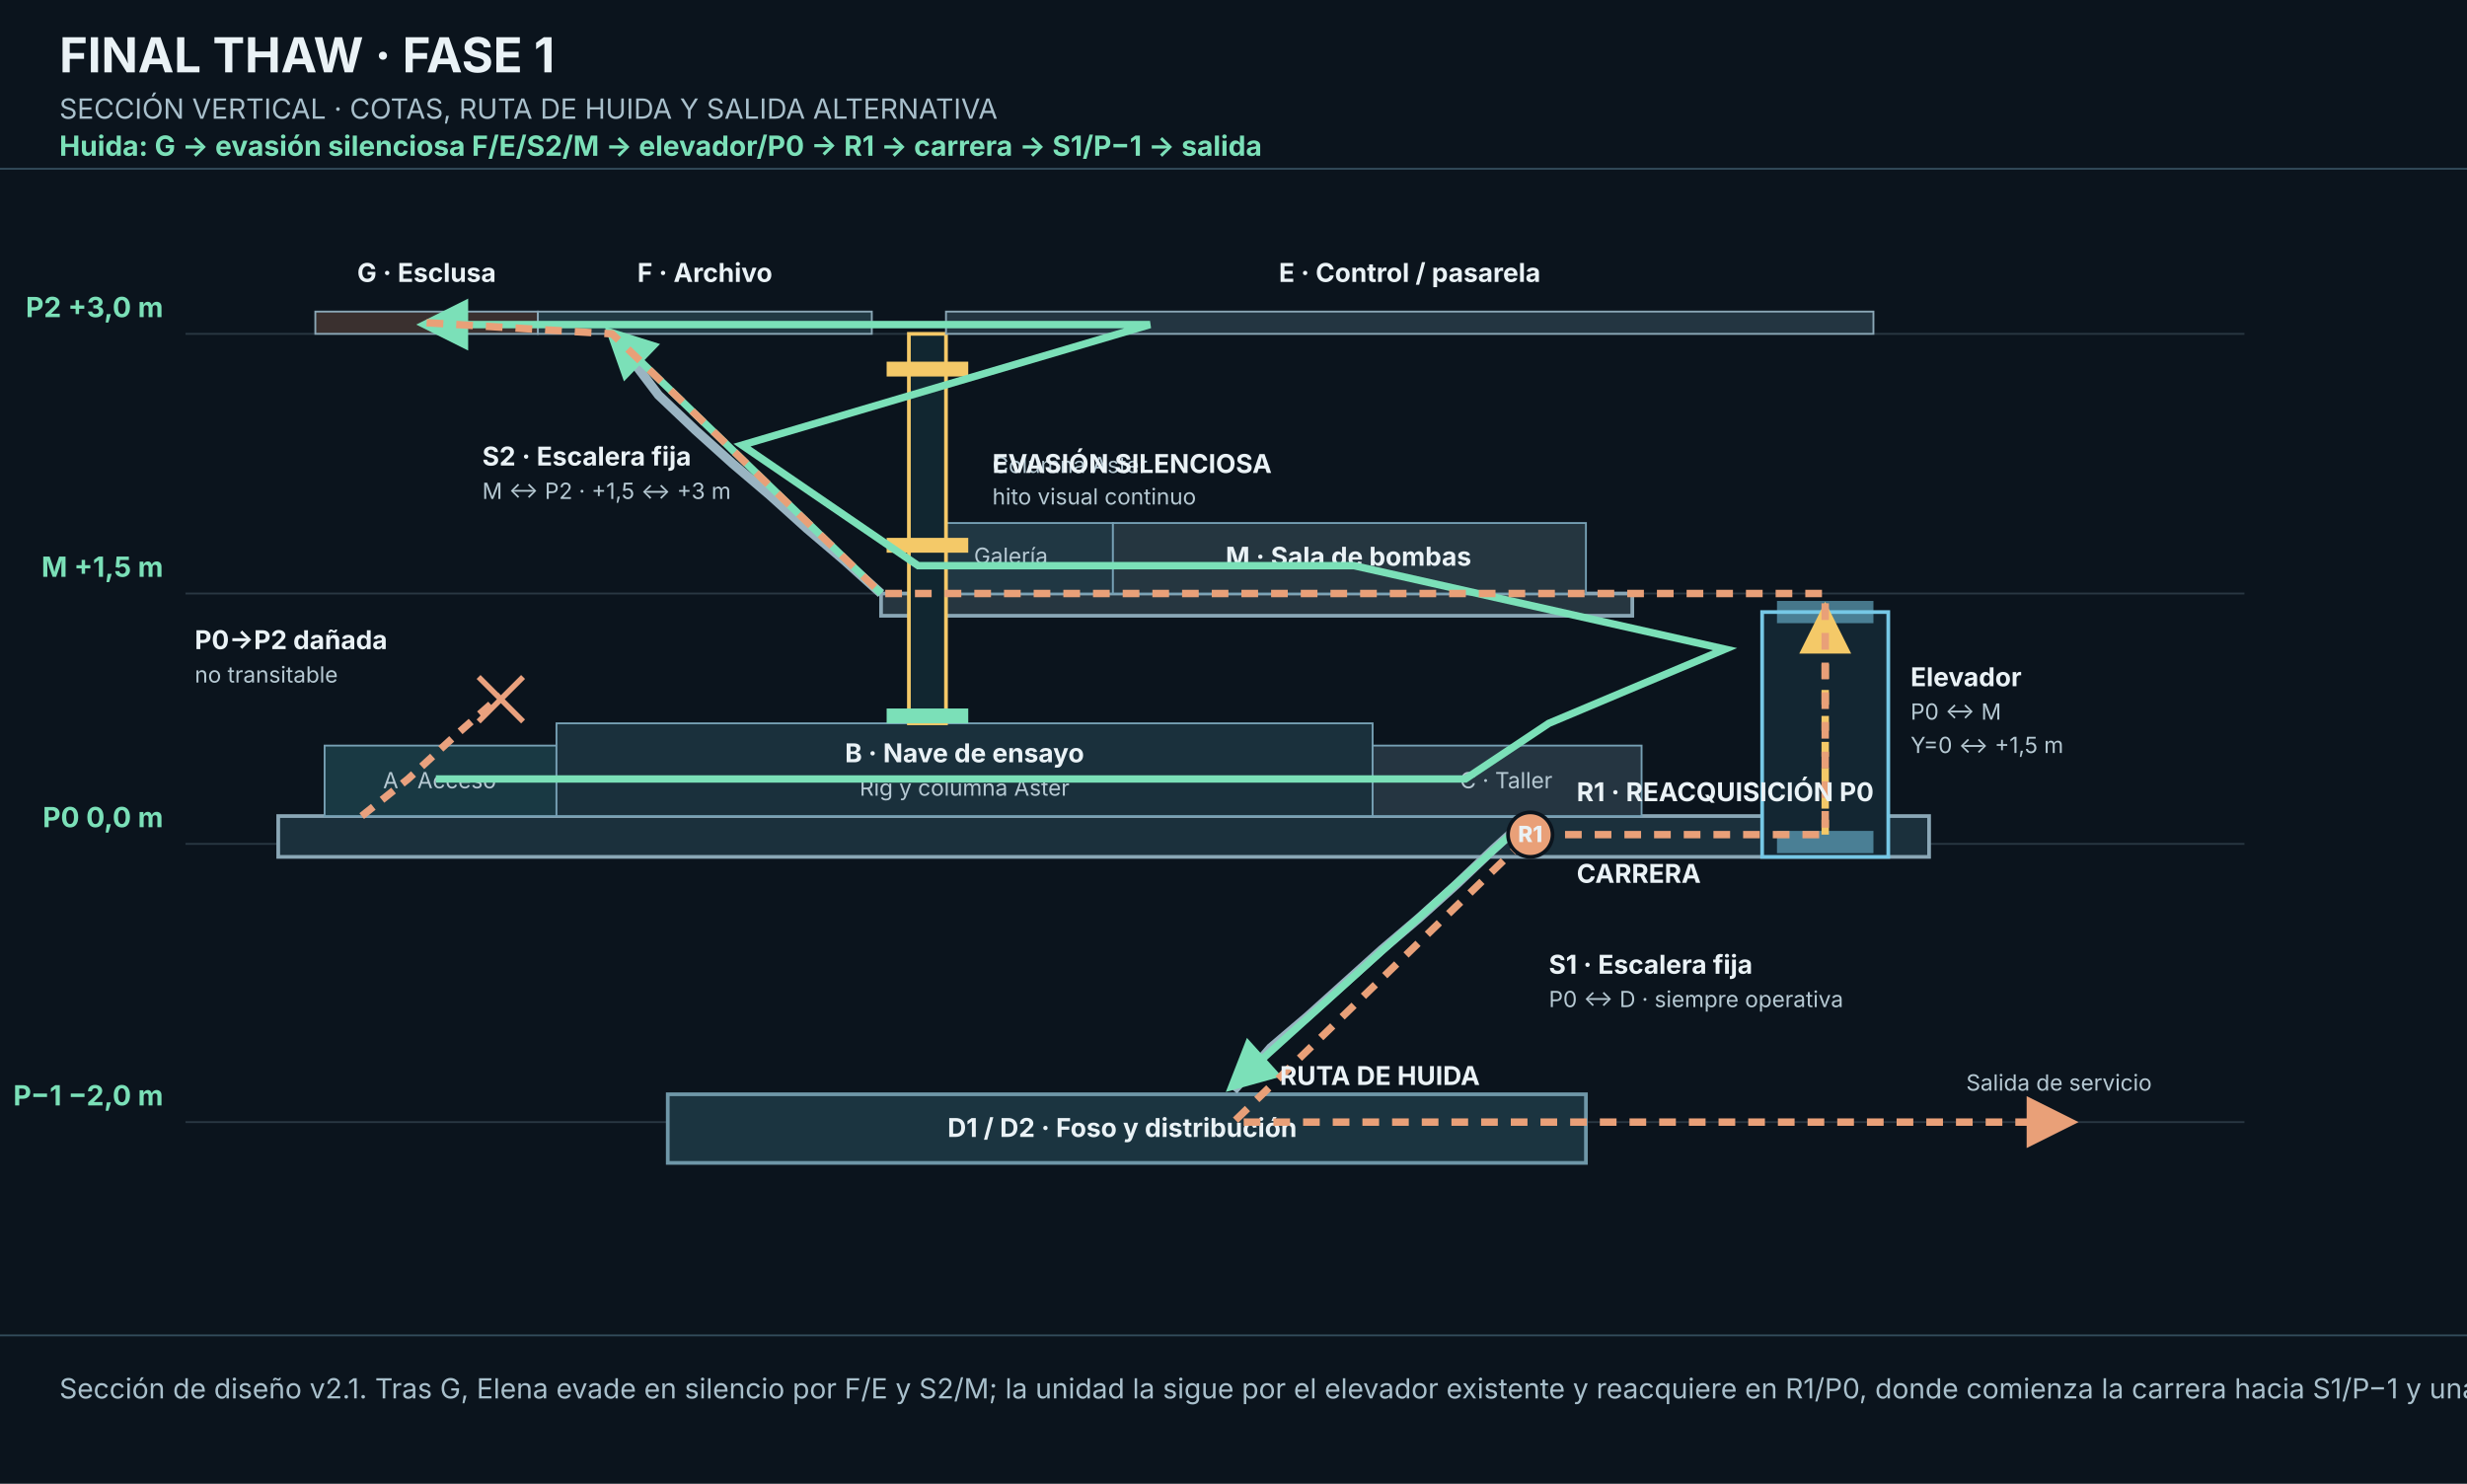
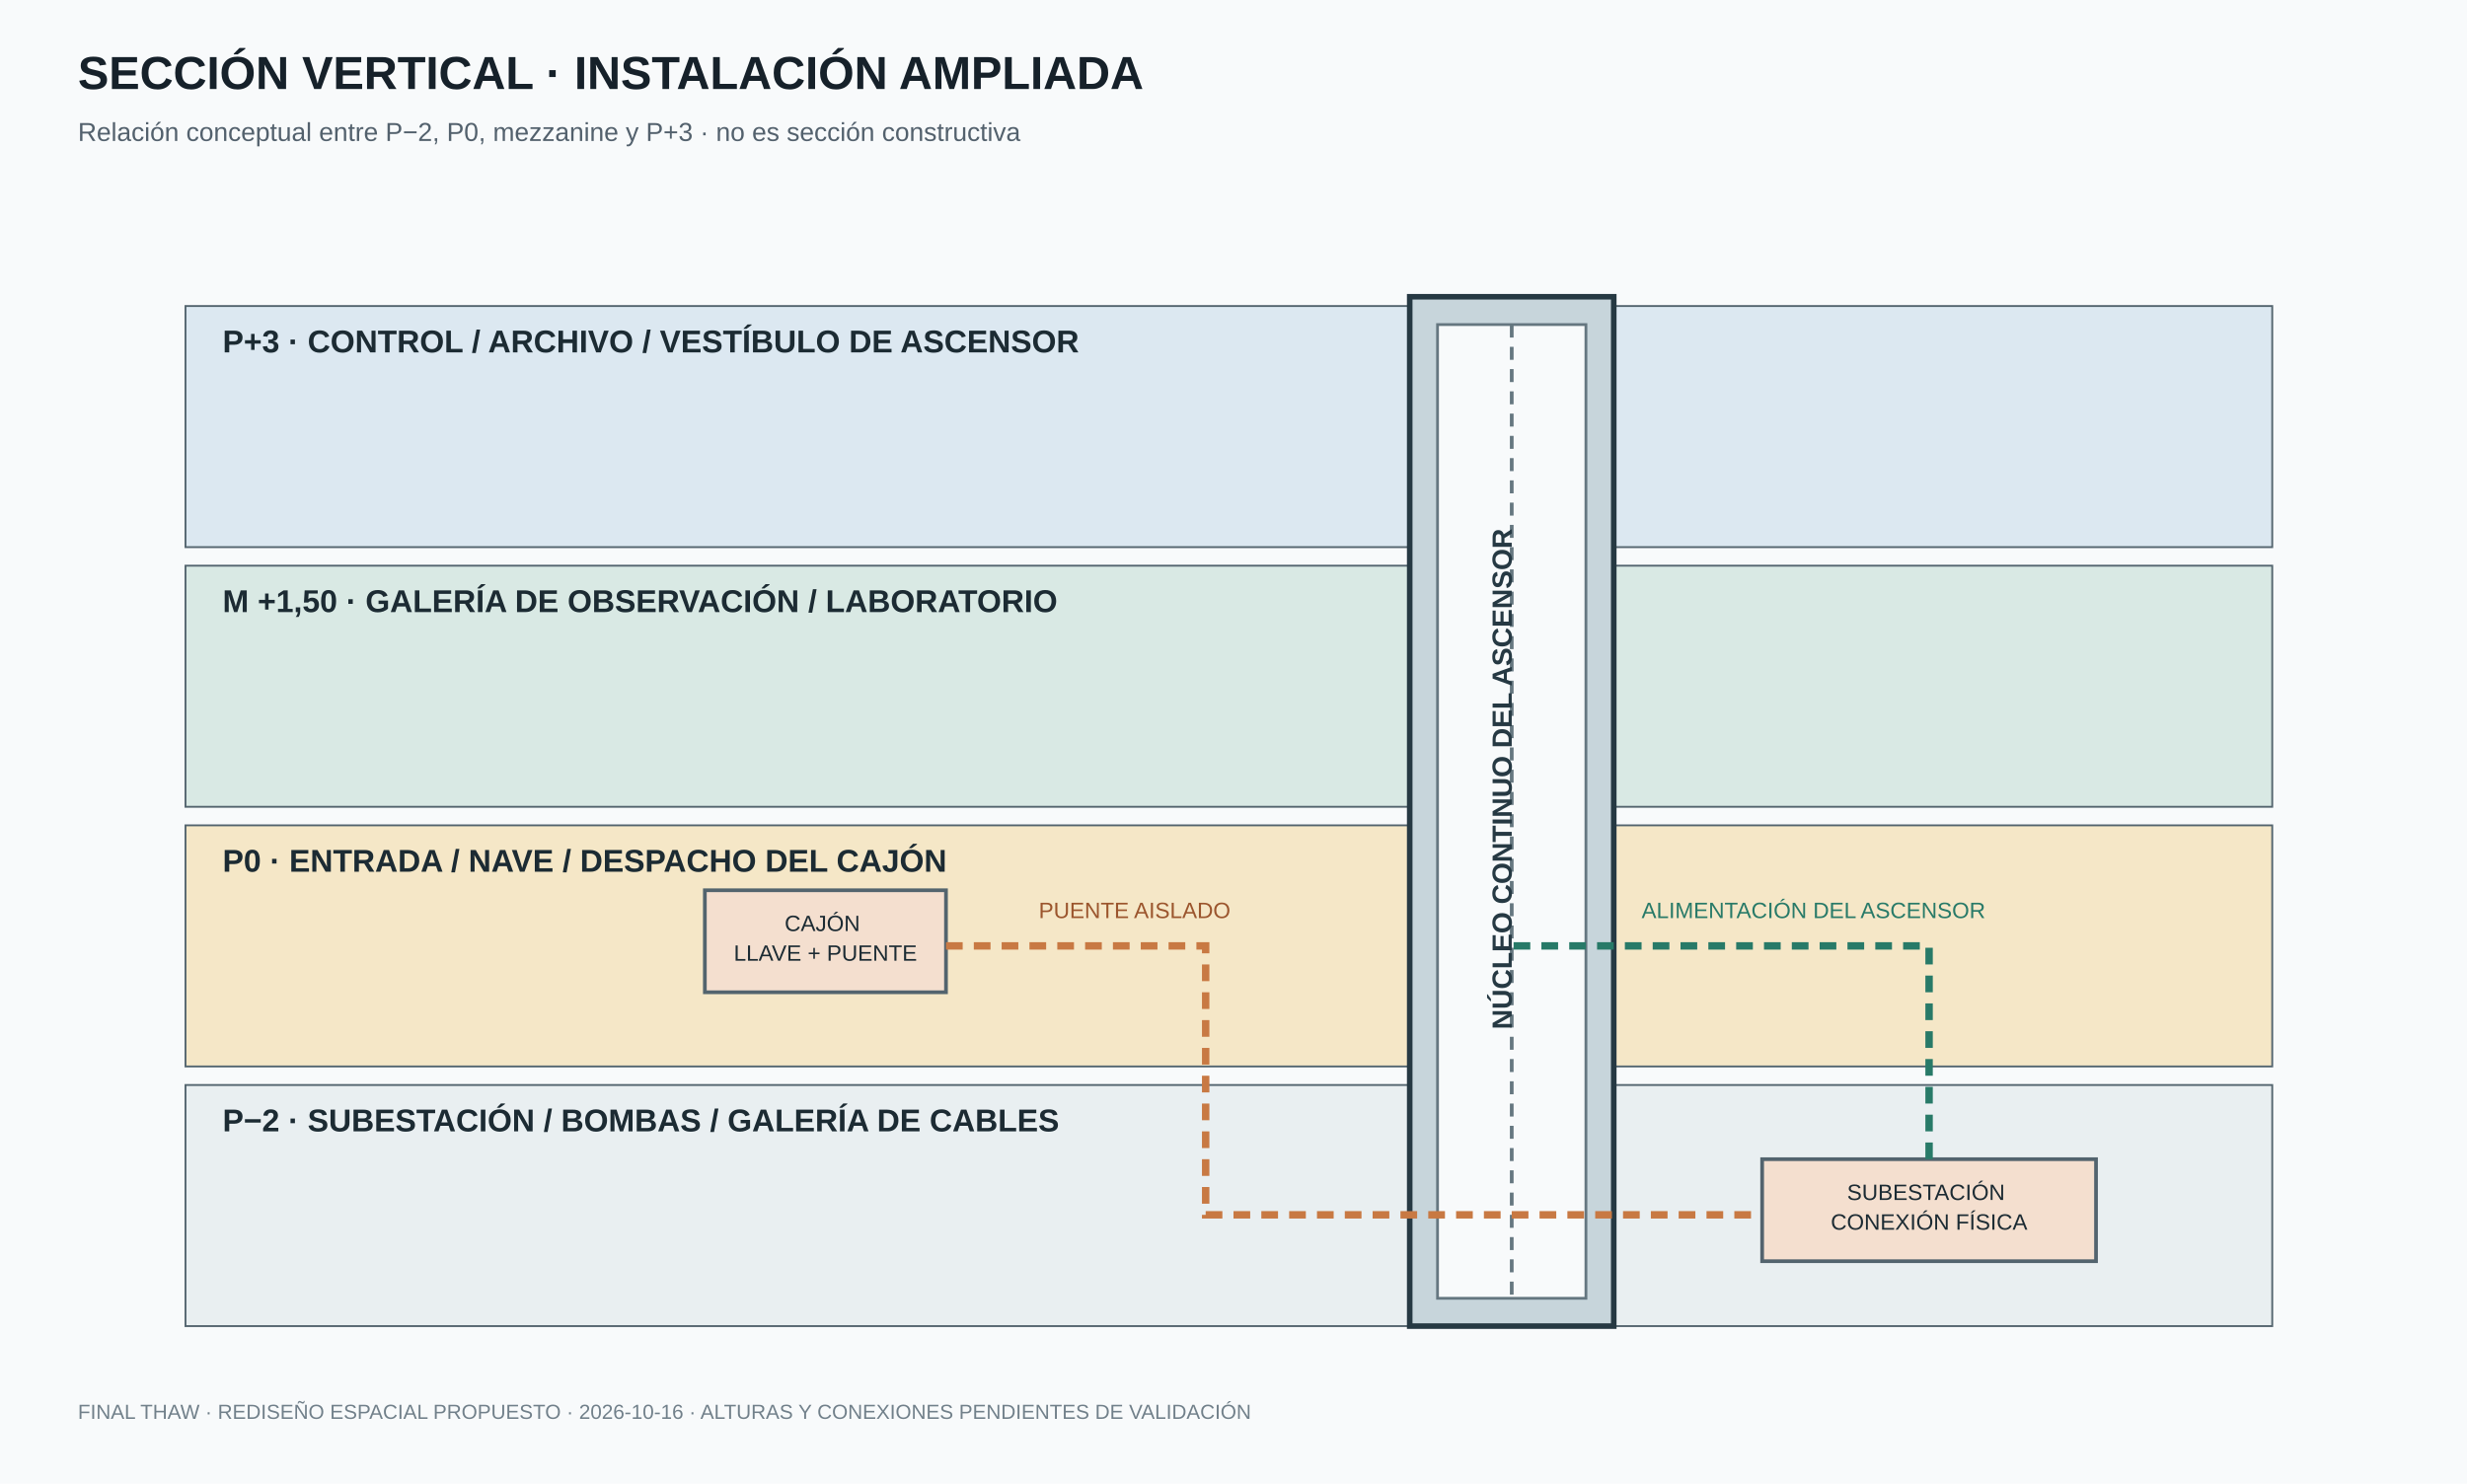
- <svg xmlns="http://www.w3.org/2000/svg" viewBox="0 0 1330 800" role="img" aria-label="Sección vertical de cuatro cotas de Final Thaw Fase 1">
-   <defs>
-     <marker id="arrow" viewBox="0 0 10 10" refX="8" refY="5" markerWidth="7" markerHeight="7" orient="auto">
-       <path d="M0 0L10 5L0 10z" fill="#7be0b8" />
-     </marker>
-     <marker id="lift" viewBox="0 0 10 10" refX="8" refY="5" markerWidth="7" markerHeight="7" orient="auto">
-       <path d="M0 0L10 5L0 10z" fill="#f4c968" />
-     </marker>
-     <marker id="escape" viewBox="0 0 10 10" refX="8" refY="5" markerWidth="7" markerHeight="7" orient="auto">
-       <path d="M0 0L10 5L0 10z" fill="#e9a078" />
-     </marker>
-   </defs>
-   <style>text{font-family:Inter,Arial,sans-serif;fill:#eaf2f6}.title{font-size:26px;font-weight:750}.sub{font-size:15px;fill:#a9c0cc}.level{font-size:15px;font-weight:750;fill:#7be0b8}.lab{font-size:14px;font-weight:700}.body{font-size:12px;fill:#b6c9d3}.datum{stroke:#829eae;stroke-width:1;opacity:.25}.walk{stroke:#7be0b8;stroke-width:4;fill:none;marker-end:url(#arrow)}.liftpath{stroke:#f4c968;stroke-width:4;fill:none;stroke-dasharray:8 6;marker-end:url(#lift)}</style>
-   <rect width="1330" height="800" fill="#0b141d" />
-   <path d="M0 91H1330M0 720H1330" stroke="#324b5a" />
-   <text x="32" y="39" class="title">FINAL THAW · FASE 1</text>
-   <text x="32" y="64" class="sub">SECCIÓN VERTICAL · COTAS, RUTA DE HUIDA Y SALIDA ALTERNATIVA</text>
-   <text x="32" y="84" class="level">Huida: G → evasión silenciosa F/E/S2/M → elevador/P0 → R1 → carrera → S1/P−1 → salida</text>
-   <line x1="100" y1="180" x2="1210" y2="180" class="datum" />
-   <text x="88" y="171" text-anchor="end" class="level">P2  +3,0 m</text>
-   <line x1="100" y1="320" x2="1210" y2="320" class="datum" />
-   <text x="88" y="311" text-anchor="end" class="level">M  +1,5 m</text>
-   <line x1="100" y1="455" x2="1210" y2="455" class="datum" />
-   <text x="88" y="446" text-anchor="end" class="level">P0  0,0 m</text>
-   <line x1="100" y1="605" x2="1210" y2="605" class="datum" />
-   <text x="88" y="596" text-anchor="end" class="level">P−1  −2,0 m</text>
-   <rect x="150" y="440" width="890" height="22" fill="#1b303c" stroke="#8aa7b6" stroke-width="2" />
-   <rect x="175" y="402" width="125" height="38" fill="#193943" stroke="#76a0b4" />
-   <text x="237" y="425" text-anchor="middle" class="body">A · Acceso</text>
-   <rect x="300" y="390" width="440" height="50" fill="#1a303c" stroke="#76a0b4" />
-   <text x="520" y="411" text-anchor="middle" class="lab">B · Nave de ensayo</text>
-   <text x="520" y="429" text-anchor="middle" class="body">Rig y columna Aster</text>
-   <rect x="740" y="402" width="145" height="38" fill="#253541" stroke="#76a0b4" />
-   <text x="812" y="425" text-anchor="middle" class="body">C · Taller</text>
-   <rect x="360" y="590" width="495" height="37" fill="#1b3440" stroke="#6f97a8" stroke-width="2" />
-   <text x="605" y="613" text-anchor="middle" class="lab">D1 / D2 · Foso y distribución</text>
-   <rect x="475" y="320" width="405" height="12" fill="#263640" stroke="#8aa7b6" stroke-width="2" />
-   <rect x="490" y="282" width="110" height="38" fill="#203743" stroke="#76a0b4" />
-   <text x="545" y="304" text-anchor="middle" class="body">Galería</text>
-   <rect x="600" y="282" width="255" height="38" fill="#253640" stroke="#76a0b4" />
-   <text x="727" y="305" text-anchor="middle" class="lab">M · Sala de bombas</text>
-   <rect x="490" y="180" width="20" height="210" fill="#112630" stroke="#f4c968" stroke-width="2" />
-   <rect x="478" y="195" width="44" height="8" fill="#f4c968" />
-   <rect x="478" y="290" width="44" height="8" fill="#f4c968" />
-   <rect x="478" y="382" width="44" height="8" fill="#7be0b8" />
-   <text x="535" y="255" class="body">Columna Aster</text>
-   <text x="535" y="272" class="body">hito visual continuo</text>
-   <rect x="170" y="168" width="120" height="12" fill="#3a302f" stroke="#8aa7b6" />
-   <rect x="290" y="168" width="180" height="12" fill="#213943" stroke="#8aa7b6" />
-   <rect x="510" y="168" width="500" height="12" fill="#233541" stroke="#8aa7b6" />
-   <text x="230" y="152" text-anchor="middle" class="lab">G · Esclusa</text>
-   <text x="380" y="152" text-anchor="middle" class="lab">F · Archivo</text>
-   <text x="760" y="152" text-anchor="middle" class="lab">E · Control / pasarela</text>
-   <path d="M825 440L805 458L785 477L765 495L745 512L725 530L705 548L685 565L665 588" stroke="#9ab4c2" stroke-width="5" fill="none" />
-   <path d="M820 445L665 585" class="walk" />
-   <text x="835" y="525" class="lab">S1 · Escalera fija</text>
-   <text x="835" y="543" class="body">P0 ↔ D · siempre operativa</text>
-   <rect x="950" y="330" width="68" height="132" fill="#132632" stroke="#76c8e6" stroke-width="2" />
-   <rect x="958" y="324" width="52" height="12" fill="#76c8e6" opacity=".55" />
-   <rect x="958" y="448" width="52" height="12" fill="#76c8e6" opacity=".55" />
-   <path d="M984 450L984 330" class="liftpath" />
-   <text x="1030" y="370" class="lab">Elevador</text>
-   <text x="1030" y="388" class="body">P0 ↔ M</text>
-   <text x="1030" y="406" class="body">Y=0 ↔ +1,5 m</text>
-   <path d="M475 320L455 302L435 285L415 267L395 250L375 232L355 213L330 180" stroke="#9ab4c2" stroke-width="5" fill="none" />
-   <path d="M475 320L330 180" class="walk" />
-   <text x="260" y="251" class="lab">S2 · Escalera fija</text>
-   <text x="260" y="269" class="body">M ↔ P2 · +1,5 ↔ +3 m</text>
-   <path d="M195 440L220 420L245 397L270 375" stroke="#e9a17e" stroke-width="4" stroke-dasharray="8 6" fill="none" />
-   <path d="M258 365L282 389M282 365L258 389" stroke="#e9a17e" stroke-width="3" />
-   <text x="105" y="350" class="lab" fill="#e9a17e">P0→P2 dañada</text>
-   <text x="105" y="368" class="body">no transitable</text>
-   <path d="M235 420L360 420L520 420L790 420L835 390L930 350L730 305L495 305L400 240L620 175L380 175L230 175" class="walk" />
-   <text x="32" y="754" class="sub">Sección de diseño v2.1. Tras G, Elena evade en silencio por F/E y S2/M; la unidad la sigue por el elevador existente y reacquiere en R1/P0, donde comienza la carrera hacia S1/P−1 y una salida alternativa. Cotas, LOS y continuidad pendientes de Godot.</text>
-   <polyline points="230,174 330,180 475,320 950,320 984,320 984,450 825,450 665,605 1115,605" fill="none" stroke="#e9a078" stroke-width="4" stroke-dasharray="9 7" marker-end="url(#escape)" />
-   <text x="690" y="585" class="lab" fill="#e9a078">RUTA DE HUIDA</text>
-   <text x="1060" y="588" class="body">Salida de servicio</text>
-   <text x="535" y="255" class="lab" fill="#7be0b8">EVASIÓN SILENCIOSA</text>
-   <circle cx="825" cy="450" r="12" fill="#e9a078" stroke="#0b141d" stroke-width="2" />
-   <text x="825" y="454" text-anchor="middle" class="tiny" font-weight="800" fill="#0b141d">R1</text>
-   <text x="850" y="432" class="lab" fill="#e9a078">R1 · REACQUISICIÓN P0</text>
-   <text x="850" y="476" class="lab" fill="#e9a078">CARRERA</text>
+ <svg xmlns="http://www.w3.org/2000/svg" viewBox="0 0 1330 800" role="img" aria-label="Sección vertical conceptual de la instalación ampliada de Final Thaw">
+   <rect width="1330" height="800" fill="#f8fafb" />
+   <text x="42" y="48" font-family="Arial,sans-serif" font-size="25" font-weight="700" fill="#16212a">SECCIÓN VERTICAL · INSTALACIÓN AMPLIADA</text>
+   <text x="42" y="76" font-family="Arial,sans-serif" font-size="14" fill="#53616d">Relación conceptual entre P−2, P0, mezzanine y P+3 · no es sección constructiva</text>
+   <rect x="100" y="165" width="1125" height="130" fill="#dce8f1" stroke="#53646e" />
+   <rect x="100" y="305" width="1125" height="130" fill="#d9e9e4" stroke="#53646e" />
+   <rect x="100" y="445" width="1125" height="130" fill="#f5e7c7" stroke="#53646e" />
+   <rect x="100" y="585" width="1125" height="130" fill="#e9eff1" stroke="#53646e" />
+   <text x="120" y="190" font-family="Arial,sans-serif" font-size="17" font-weight="700" fill="#1c2b33">P+3 · CONTROL / ARCHIVO / VESTÍBULO DE ASCENSOR</text>
+   <text x="120" y="330" font-family="Arial,sans-serif" font-size="17" font-weight="700" fill="#1c2b33">M +1,50 · GALERÍA DE OBSERVACIÓN / LABORATORIO</text>
+   <text x="120" y="470" font-family="Arial,sans-serif" font-size="17" font-weight="700" fill="#1c2b33">P0 · ENTRADA / NAVE / DESPACHO DEL CAJÓN</text>
+   <text x="120" y="610" font-family="Arial,sans-serif" font-size="17" font-weight="700" fill="#1c2b33">P−2 · SUBESTACIÓN / BOMBAS / GALERÍA DE CABLES</text>
+   <rect x="760" y="160" width="110" height="555" fill="#c7d5db" stroke="#263943" stroke-width="3" />
+   <rect x="775" y="175" width="80" height="525" fill="#f8fafb" stroke="#657780" stroke-width="1.5" />
+   <line x1="815" y1="175" x2="815" y2="700" stroke="#657780" stroke-width="2" stroke-dasharray="7 5" />
+   <text x="815" y="420" transform="rotate(-90 815 420)" text-anchor="middle" font-family="Arial,sans-serif" font-size="15" font-weight="700" fill="#263943">NÚCLEO CONTINUO DEL ASCENSOR</text>
+   <rect x="380" y="480" width="130" height="55" fill="#f4dfcf" stroke="#53646e" stroke-width="2" />
+   <text x="445" y="502" text-anchor="middle" font-family="Arial,sans-serif" font-size="12" fill="#1c2b33">
+     <tspan x="445">CAJÓN</tspan>
+     <tspan x="445" dy="16">LLAVE + PUENTE</tspan>
+   </text>
+   <rect x="950" y="625" width="180" height="55" fill="#f4dfcf" stroke="#53646e" stroke-width="2" />
+   <text x="1040" y="647" text-anchor="middle" font-family="Arial,sans-serif" font-size="12" fill="#1c2b33">
+     <tspan x="1040">SUBESTACIÓN</tspan>
+     <tspan x="1040" dy="16">CONEXIÓN FÍSICA</tspan>
+   </text>
+   <path d="M510 510 H650 V655 H950" fill="none" stroke="#c87943" stroke-width="4" stroke-dasharray="9 6" />
+   <path d="M1040 625 V510 H815" fill="none" stroke="#287a68" stroke-width="4" stroke-dasharray="9 6" />
+   <text x="560" y="495" font-family="Arial,sans-serif" font-size="12" fill="#9b552d">PUENTE AISLADO</text>
+   <text x="885" y="495" font-family="Arial,sans-serif" font-size="12" fill="#287a68">ALIMENTACIÓN DEL ASCENSOR</text>
+   <text x="42" y="765" font-family="Arial,sans-serif" font-size="11" fill="#71808a">FINAL THAW · REDISEÑO ESPACIAL PROPUESTO · 2026-10-16 · ALTURAS Y CONEXIONES PENDIENTES DE VALIDACIÓN</text>
</svg>
